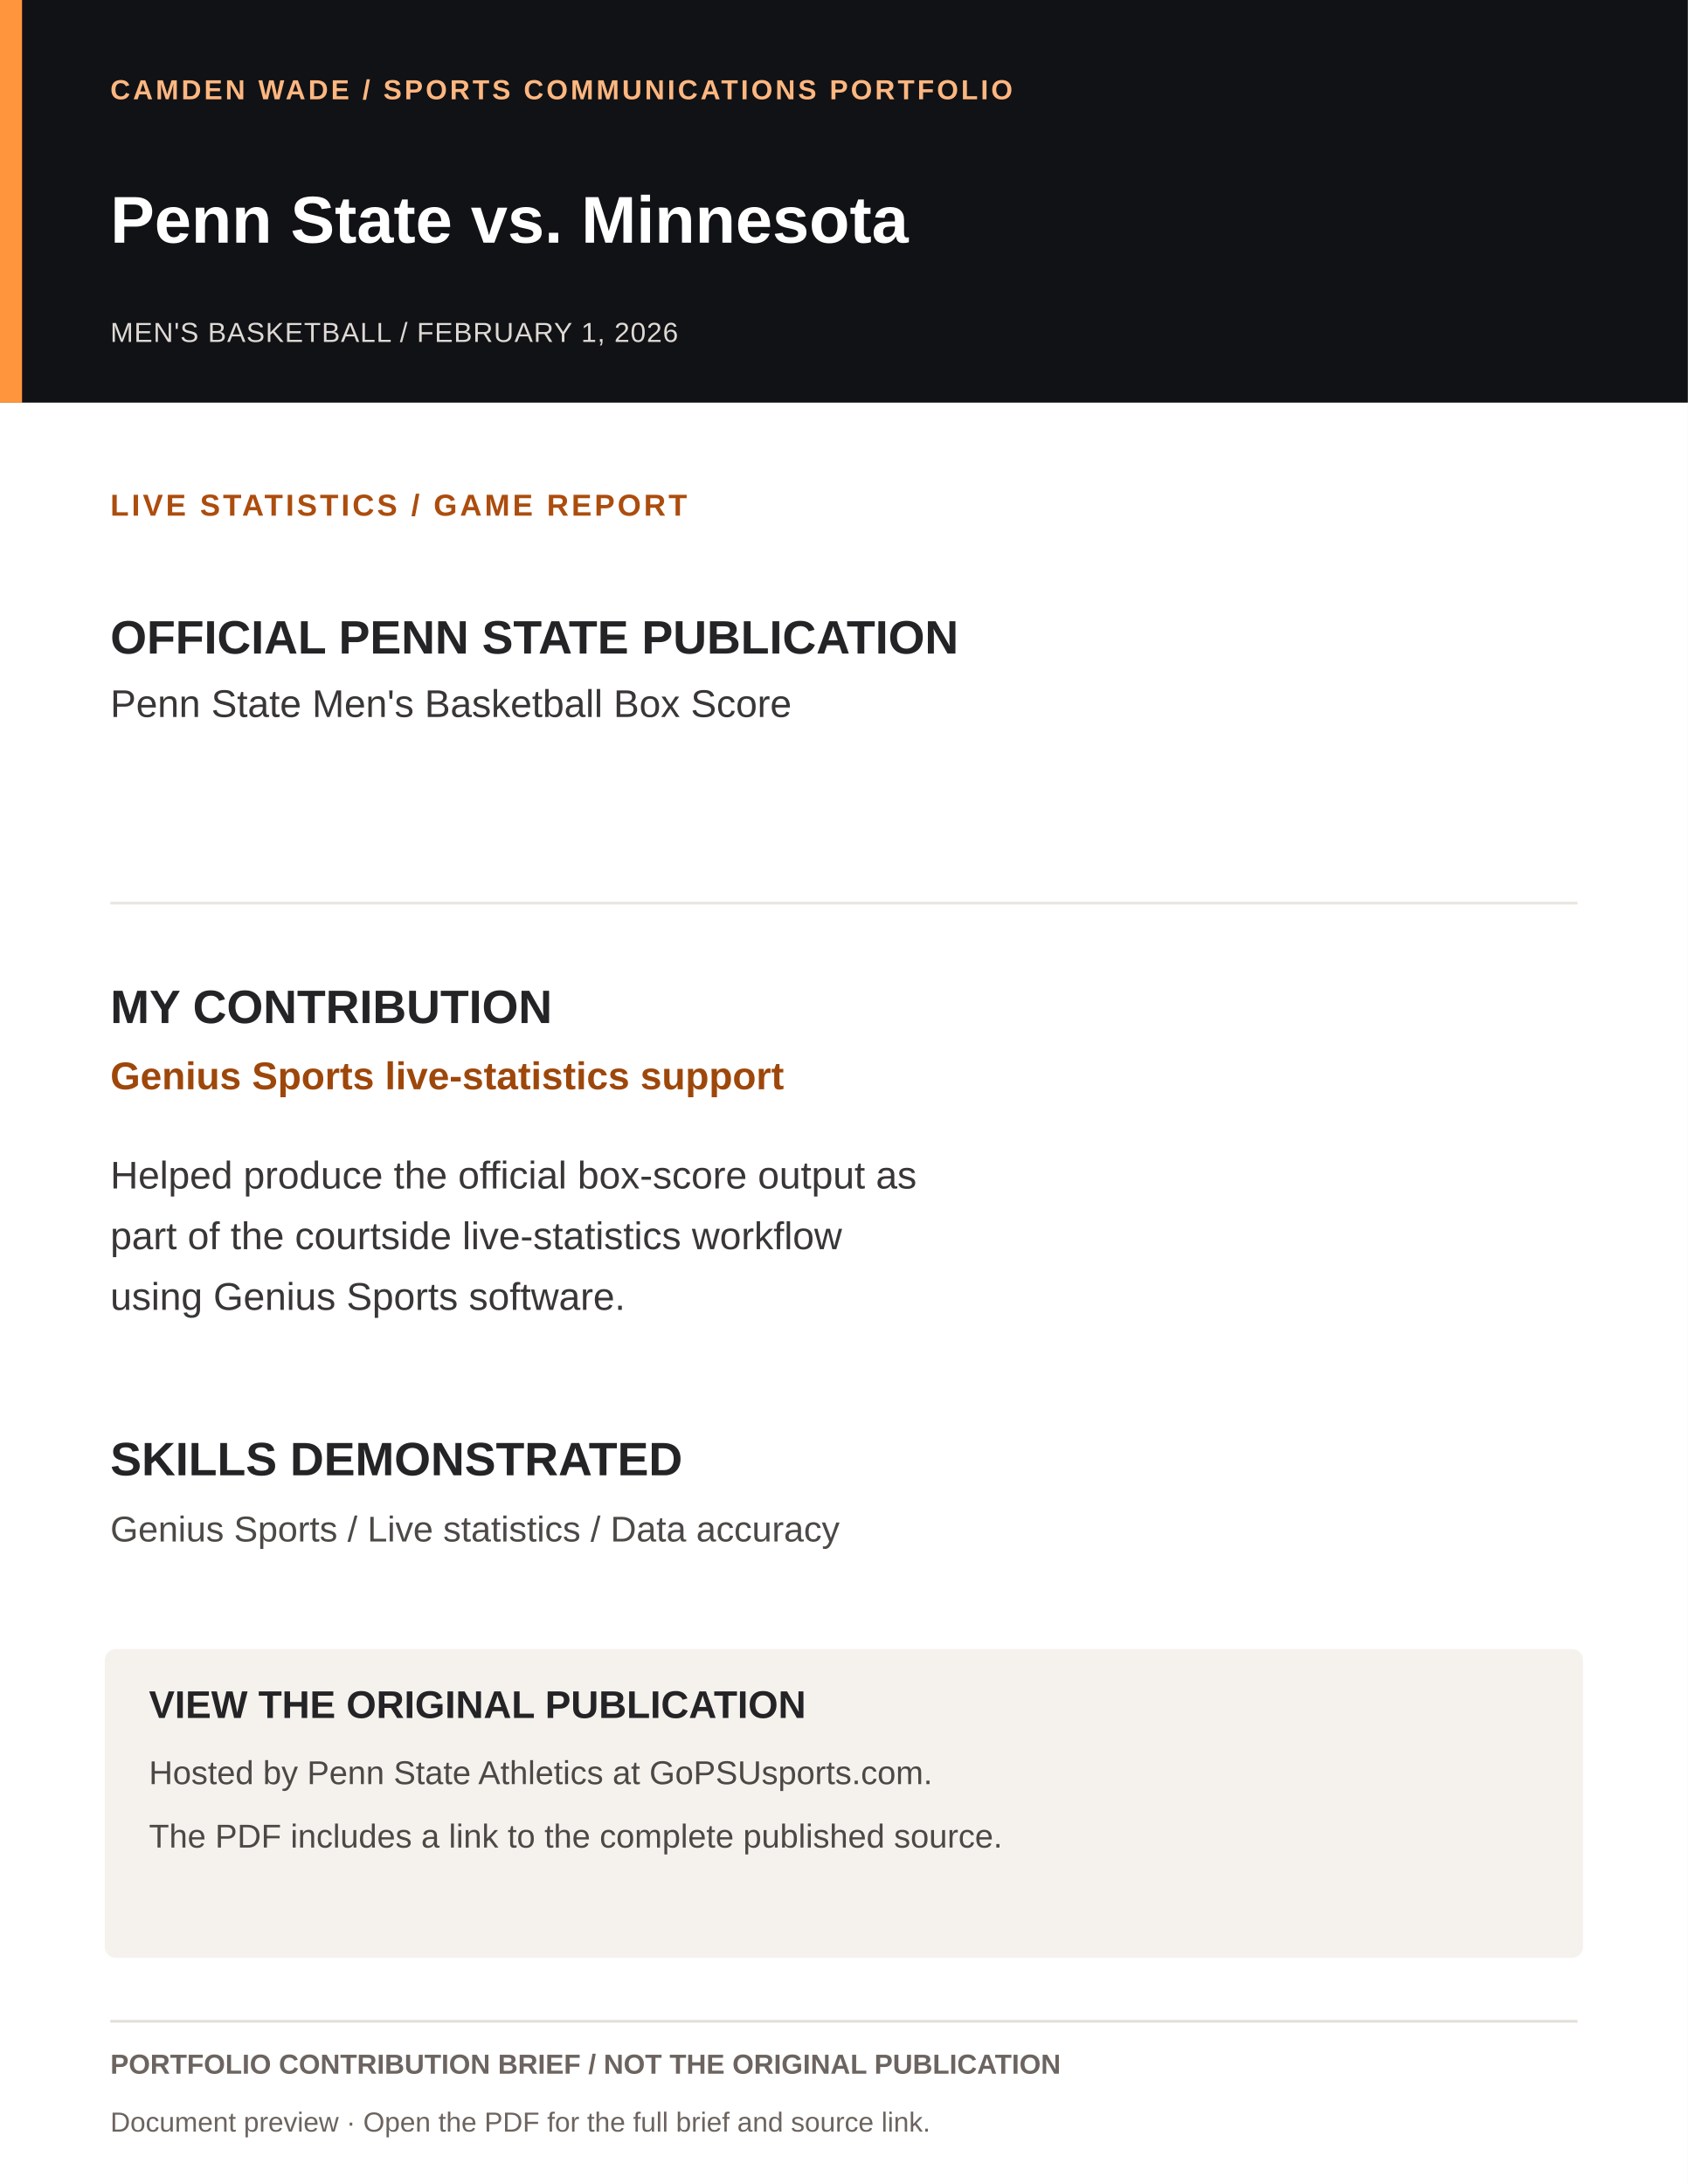
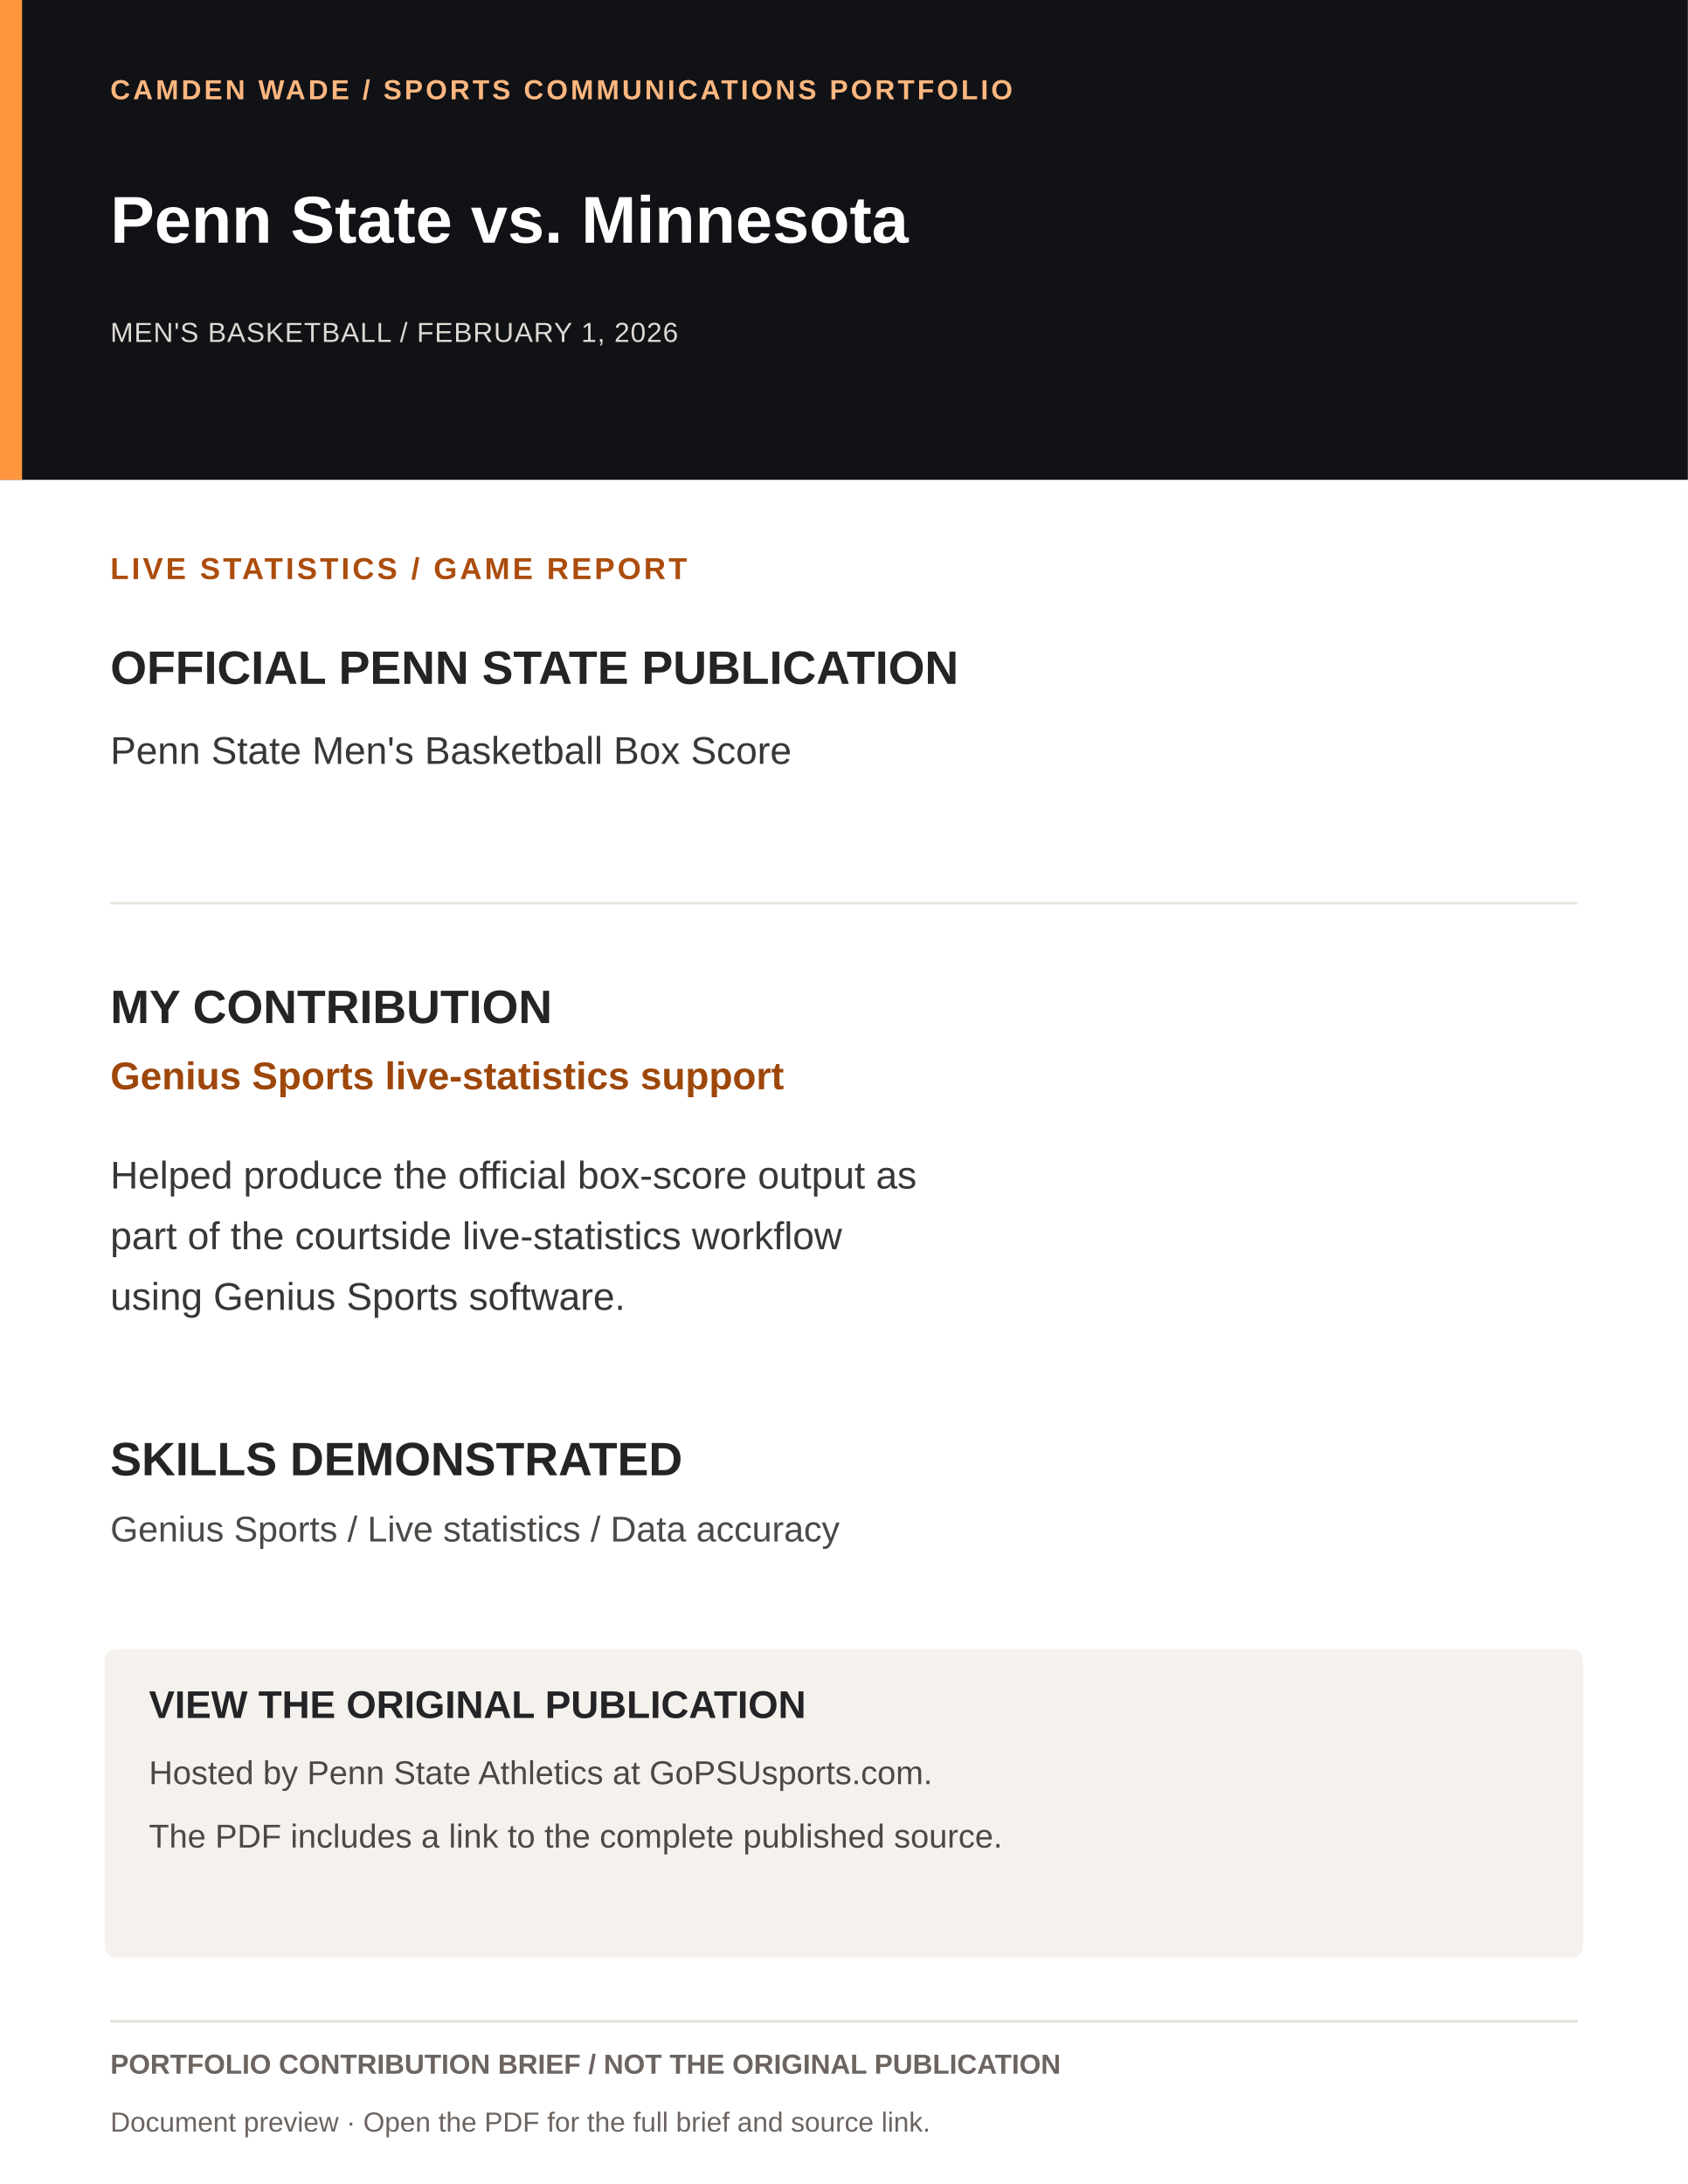
<svg xmlns="http://www.w3.org/2000/svg" viewBox="0 0 612 792" role="img" aria-labelledby="title desc">
  <rect width="612" height="792" fill="#ffffff" />
-   <rect x="0" y="0" width="612" height="146" fill="#111215" />
-   <rect x="0" y="0" width="8" height="146" fill="#ff963d" />
+   <rect x="0" y="0" width="612" height="174" fill="#111215" />
+   <rect x="0" y="0" width="8" height="174" fill="#ff963d" />
  <text x="40" y="36" font-family="Arial,Helvetica,sans-serif" font-size="10" font-weight="700" letter-spacing="1" fill="#ffb780">CAMDEN WADE / SPORTS COMMUNICATIONS PORTFOLIO</text>
  <g font-family="Arial,Helvetica,sans-serif">
    <text x="40" y="88" font-size="24" font-weight="700" fill="#ffffff">
      <tspan x="40" dy="0">Penn State vs. Minnesota</tspan>
    </text>
  </g>
  <text x="40" y="124" font-family="Arial,Helvetica,sans-serif" font-size="10" fill="#ded9d4" letter-spacing=".3">MEN'S BASKETBALL / FEBRUARY 1, 2026</text>
-   <text x="40" y="187" font-family="Arial,Helvetica,sans-serif" font-size="11" font-weight="700" fill="#ac4d0e" letter-spacing="1">LIVE STATISTICS / GAME REPORT</text>
-   <text x="40" y="237" font-family="Arial,Helvetica,sans-serif" font-size="17" font-weight="700" fill="#242326">OFFICIAL PENN STATE PUBLICATION</text>
+   <text x="40" y="210" font-family="Arial,Helvetica,sans-serif" font-size="11" font-weight="700" fill="#ac4d0e" letter-spacing="1">LIVE STATISTICS / GAME REPORT</text>
+   <text x="40" y="248" font-family="Arial,Helvetica,sans-serif" font-size="17" font-weight="700" fill="#242326">OFFICIAL PENN STATE PUBLICATION</text>
  <g font-family="Arial,Helvetica,sans-serif">
-     <text x="40" y="260" font-size="14" font-weight="400" fill="#393736">
+     <text x="40" y="277" font-size="14" font-weight="400" fill="#393736">
      <tspan x="40" dy="0">Penn State Men's Basketball Box Score</tspan>
    </text>
  </g>
  <rect x="40" y="327" width="532" height="1" fill="#eae5df" />
  <text x="40" y="371" font-family="Arial,Helvetica,sans-serif" font-size="17" font-weight="700" fill="#242326">MY CONTRIBUTION</text>
  <text x="40" y="395" font-family="Arial,Helvetica,sans-serif" font-size="14" font-weight="700" fill="#9e470b">Genius Sports live-statistics support</text>
  <g font-family="Arial,Helvetica,sans-serif">
    <text x="40" y="431" font-size="14" font-weight="400" fill="#393736">
      <tspan x="40" dy="0">Helped produce the official box-score output as</tspan>
      <tspan x="40" dy="22">part of the courtside live-statistics workflow</tspan>
      <tspan x="40" dy="22">using Genius Sports software.</tspan>
    </text>
  </g>
  <text x="40" y="535" font-family="Arial,Helvetica,sans-serif" font-size="17" font-weight="700" fill="#242326">SKILLS DEMONSTRATED</text>
  <text x="40" y="559" font-family="Arial,Helvetica,sans-serif" font-size="13" fill="#4d4946">Genius Sports / Live statistics / Data accuracy</text>
  <rect x="38" y="598" width="536" height="112" rx="4" fill="#f5f2ee" />
  <text x="54" y="623" font-family="Arial,Helvetica,sans-serif" font-size="14" font-weight="700" fill="#242326">VIEW THE ORIGINAL PUBLICATION</text>
  <text x="54" y="647" font-family="Arial,Helvetica,sans-serif" font-size="12" fill="#4b4846">Hosted by Penn State Athletics at GoPSUsports.com.</text>
  <text x="54" y="670" font-family="Arial,Helvetica,sans-serif" font-size="12" fill="#4b4846">The PDF includes a link to the complete published source.</text>
  <line x1="40" y1="733" x2="572" y2="733" stroke="#e4dfda" stroke-width="1" />
  <text x="40" y="752" font-family="Arial,Helvetica,sans-serif" font-size="10" font-weight="700" fill="#6c6460">PORTFOLIO CONTRIBUTION BRIEF / NOT THE ORIGINAL PUBLICATION</text>
  <text x="40" y="773" font-family="Arial,Helvetica,sans-serif" font-size="10" fill="#6c6460">Document preview · Open the PDF for the full brief and source link.</text>
</svg>
